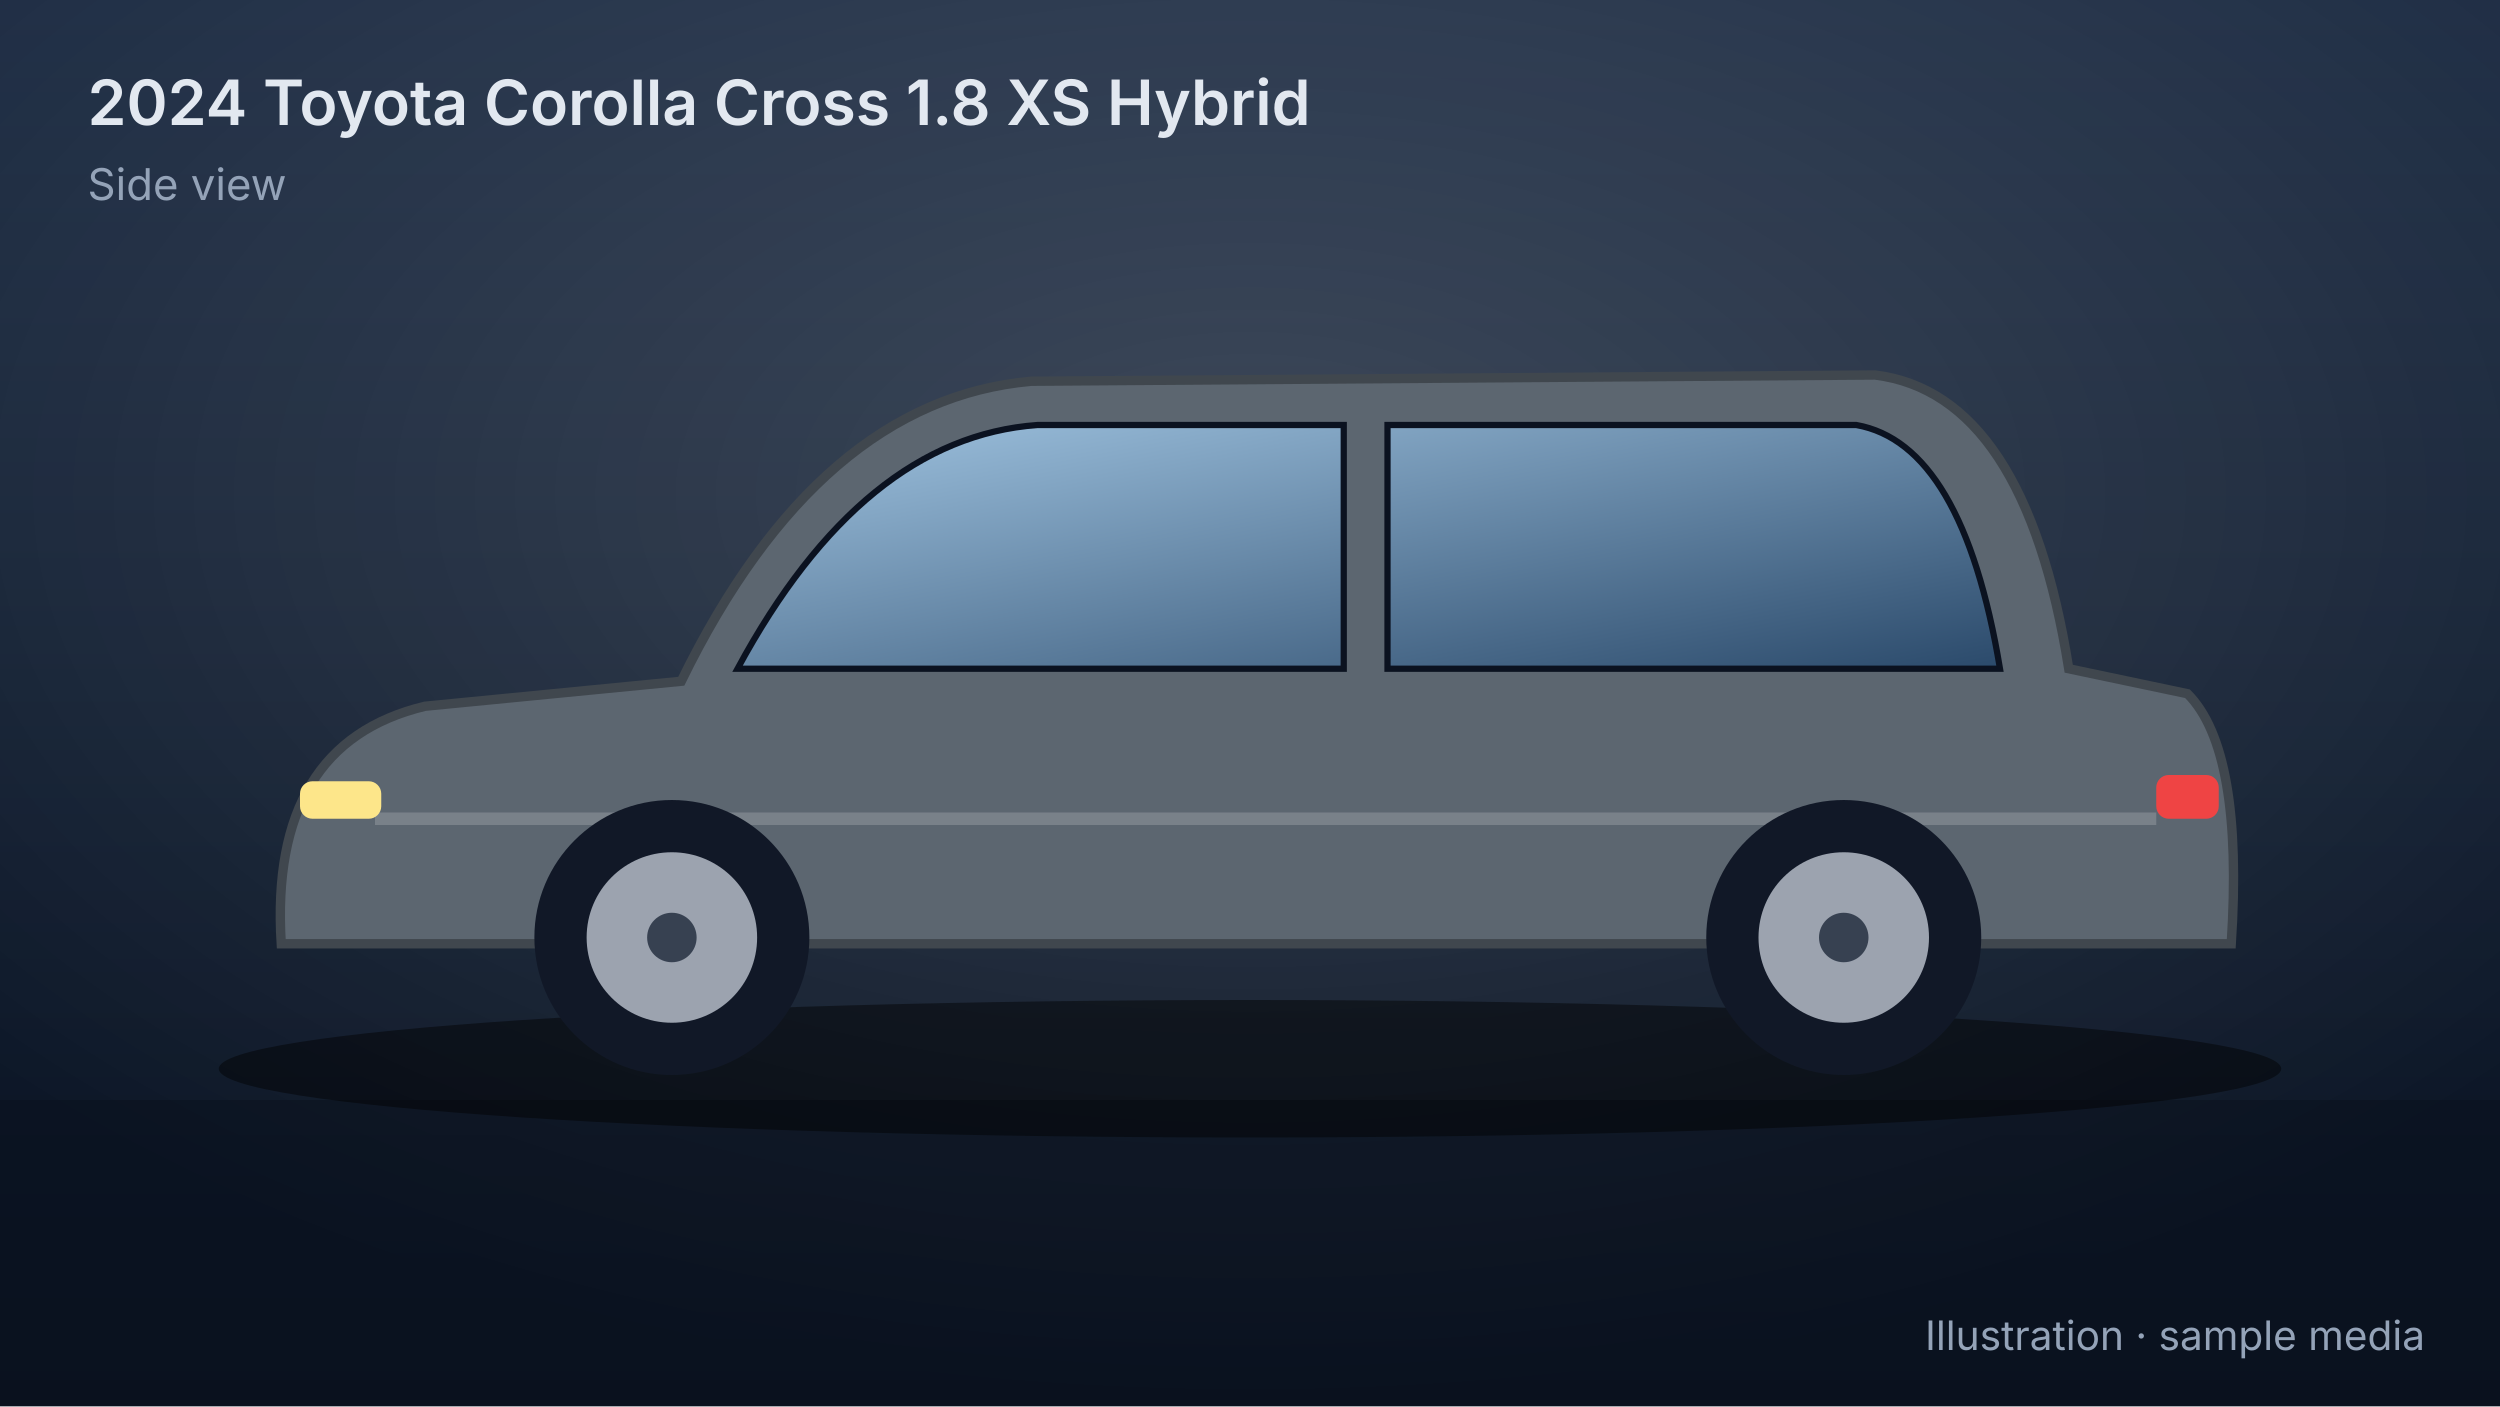
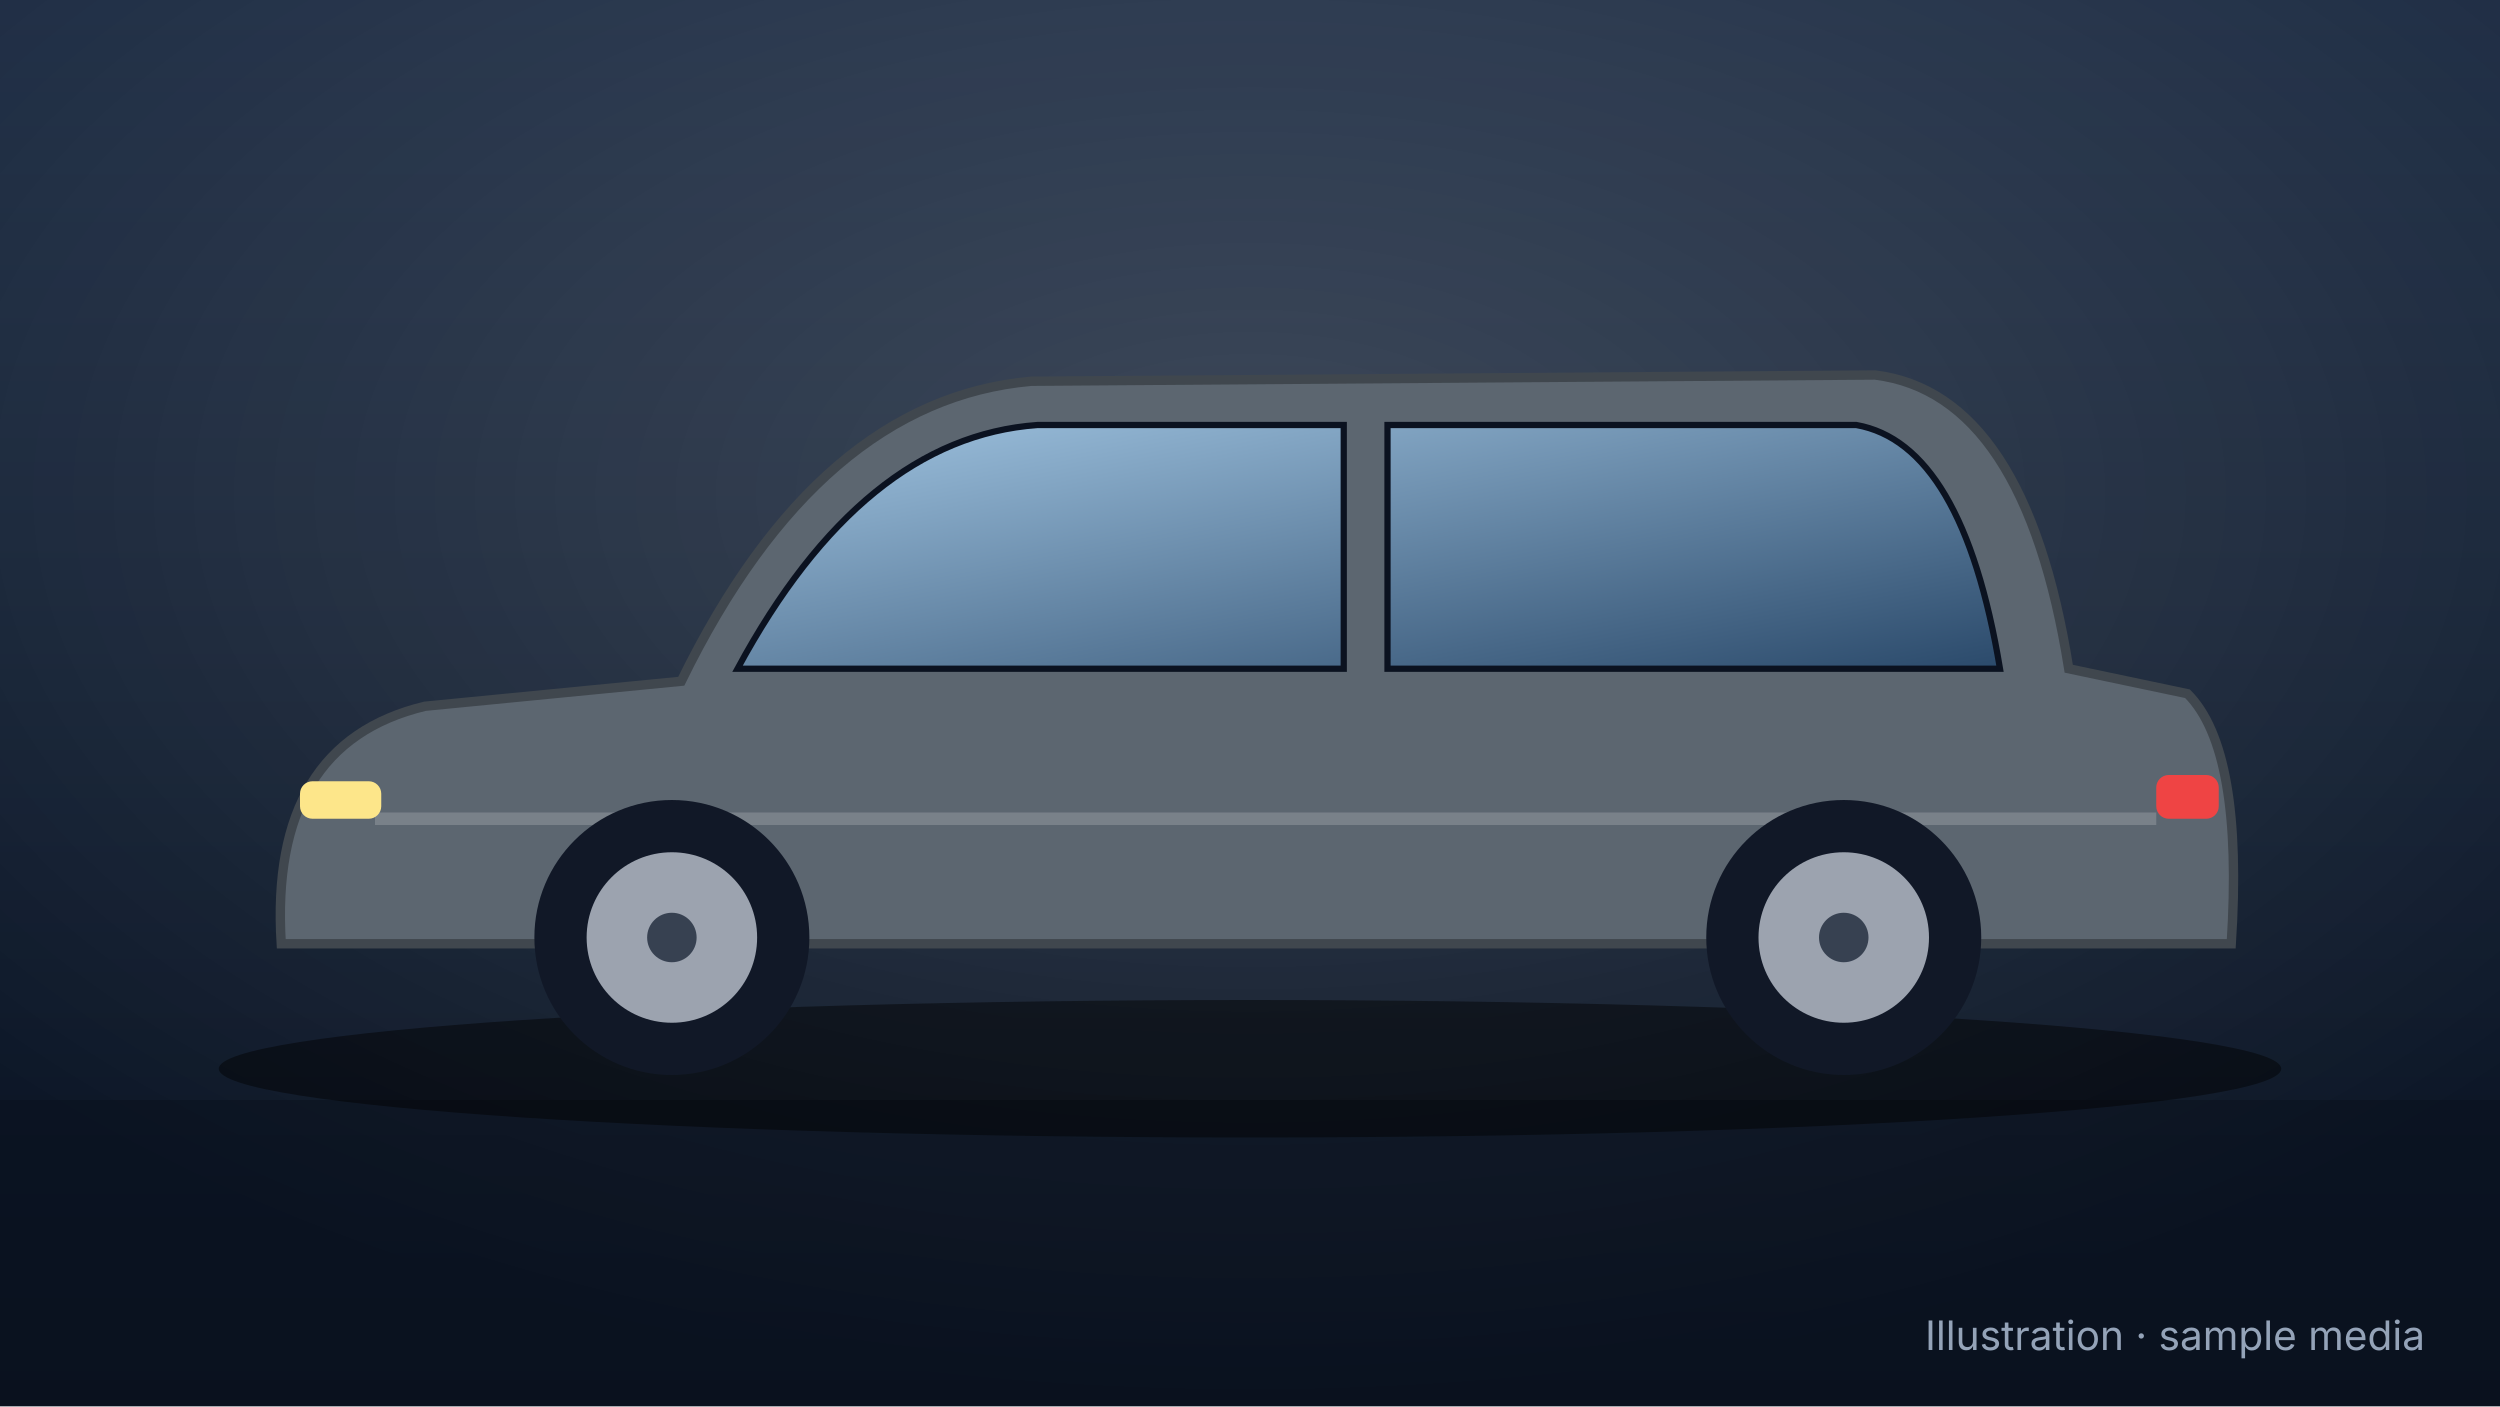
<svg xmlns="http://www.w3.org/2000/svg" viewBox="0 0 800 450" role="img" aria-label="2024 Toyota Corolla Cross 1.8 XS Hybrid (side, illustration)">
  <defs>
    <linearGradient id="bg" x1="0" y1="0" x2="0" y2="1">
      <stop offset="0" stop-color="#1e2d44" />
      <stop offset="0.62" stop-color="#0f1b2d" />
      <stop offset="1" stop-color="#0a1220" />
    </linearGradient>
    <radialGradient id="spot" cx="0.5" cy="0.35" r="0.65">
      <stop offset="0" stop-color="#ffffff" stop-opacity="0.16" />
      <stop offset="1" stop-color="#ffffff" stop-opacity="0" />
    </radialGradient>
    <linearGradient id="glass" x1="0" y1="0" x2="1" y2="1">
      <stop offset="0" stop-color="#9fc3e0" />
      <stop offset="1" stop-color="#2b4a6b" />
    </linearGradient>
  </defs>
  <rect width="800" height="450" fill="url(#bg)" />
  <rect width="800" height="450" fill="url(#spot)" />
  <rect y="352" width="800" height="98" fill="#09111d" opacity="0.55" />
  <ellipse cx="400" cy="342" rx="330" ry="22" fill="#000" opacity="0.45" />
  <path d="M90 302 Q86 238 136 226 L218 218 Q262 128 330 122 L600 120 Q648 126 662 214 L700 222 Q718 240 714 302 Z" fill="#5c6670" stroke="#40474e" stroke-width="3" />
  <path d="M120 262 L690 262" stroke="#959ba2" stroke-width="4" opacity="0.5" />
  <path d="M236 214 Q276 140 332 136 L430 136 L430 214 Z M444 136 L594 136 Q628 142 640 214 L444 214 Z" fill="url(#glass)" stroke="#0b1220" stroke-width="2" />
  <rect x="96" y="250" width="26" height="12" rx="4" fill="#fde68a" />
  <rect x="690" y="248" width="20" height="14" rx="4" fill="#ef4444" />
  <circle cx="215" cy="300" r="44" fill="#111827" />
  <circle cx="215" cy="300" r="27.28" fill="#9ca3af" />
  <circle cx="215" cy="300" r="7.92" fill="#374151" />
  <circle cx="590" cy="300" r="44" fill="#111827" />
  <circle cx="590" cy="300" r="27.28" fill="#9ca3af" />
  <circle cx="590" cy="300" r="7.92" fill="#374151" />
-   <text x="28" y="40" fill="#e2e8f0" font-family="Inter, Segoe UI, Arial, sans-serif" font-size="20" font-weight="600">2024 Toyota Corolla Cross 1.8 XS Hybrid</text>
-   <text x="28" y="64" fill="#94a3b8" font-family="Inter, Segoe UI, Arial, sans-serif" font-size="14">Side view</text>
  <text x="776" y="432" text-anchor="end" fill="#94a3b8" font-family="Inter, Segoe UI, Arial, sans-serif" font-size="13">Illustration · sample media</text>
</svg>
